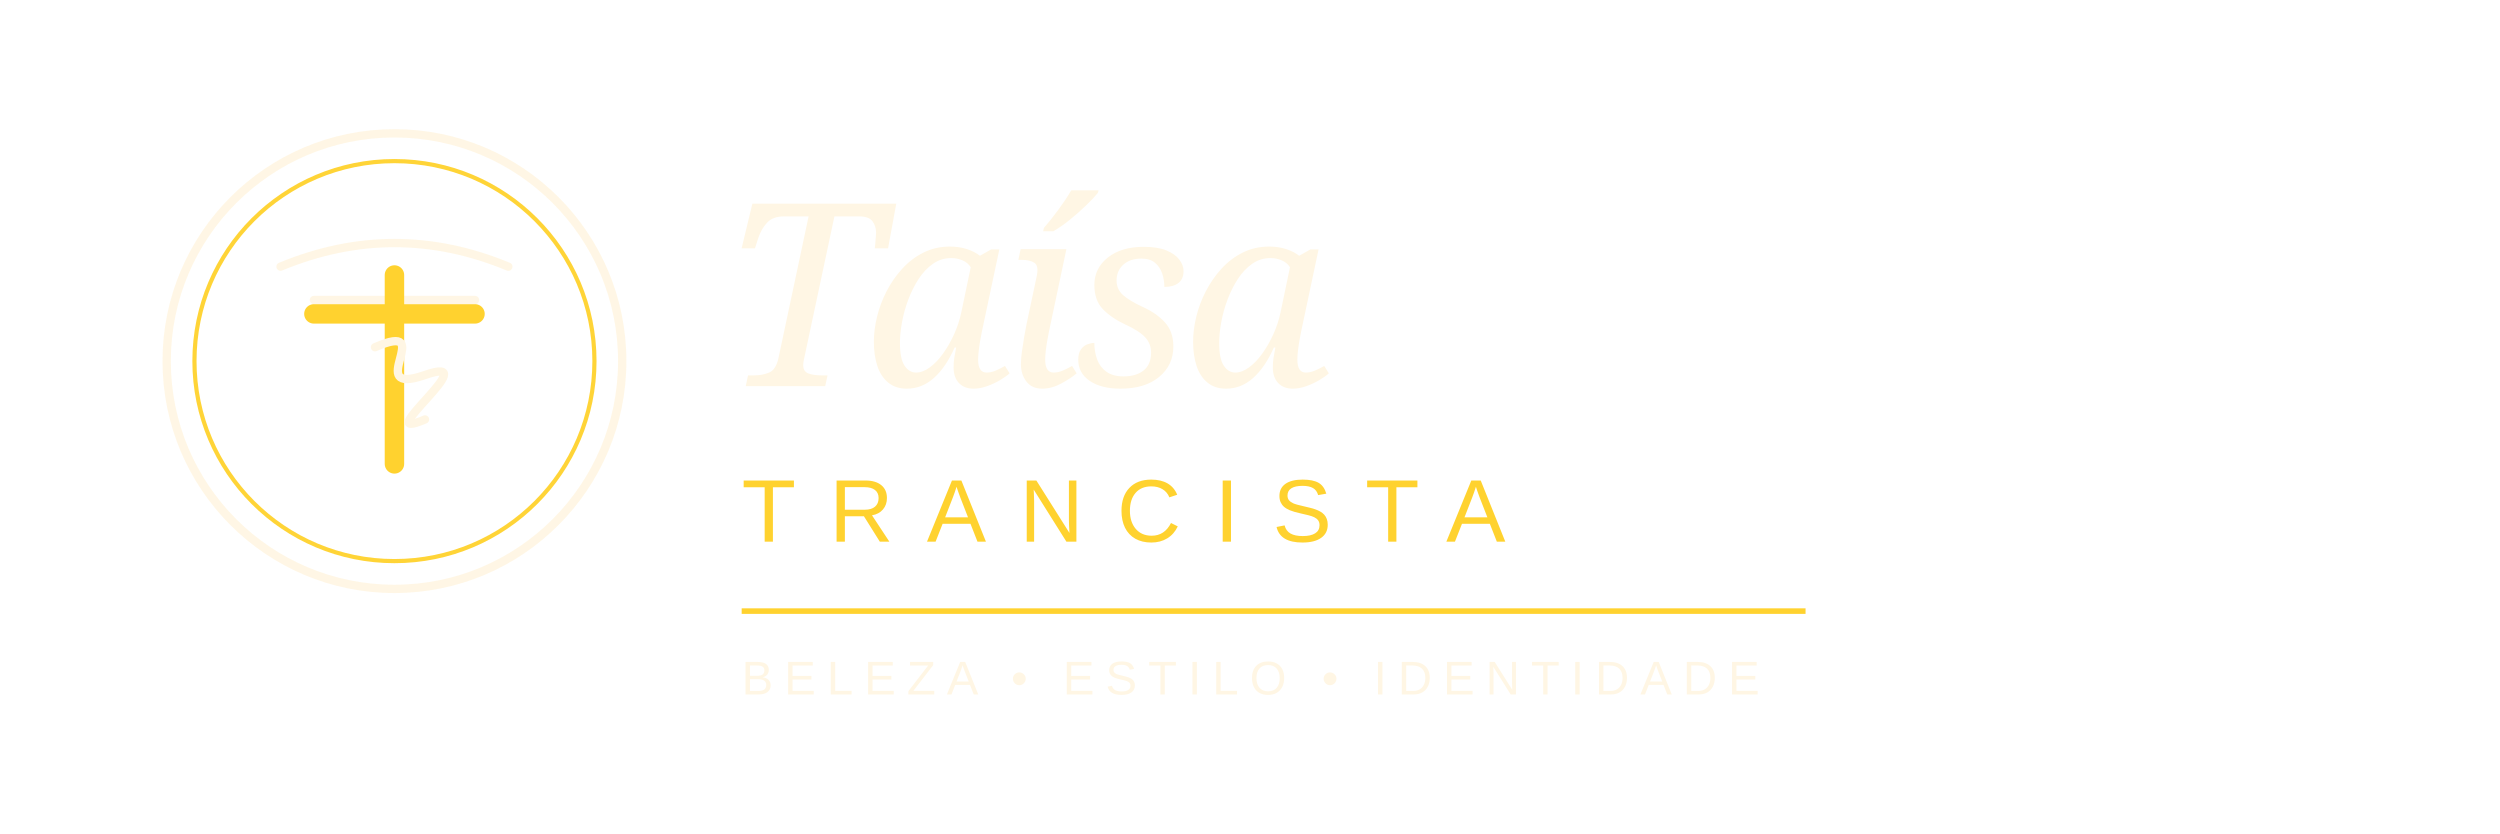
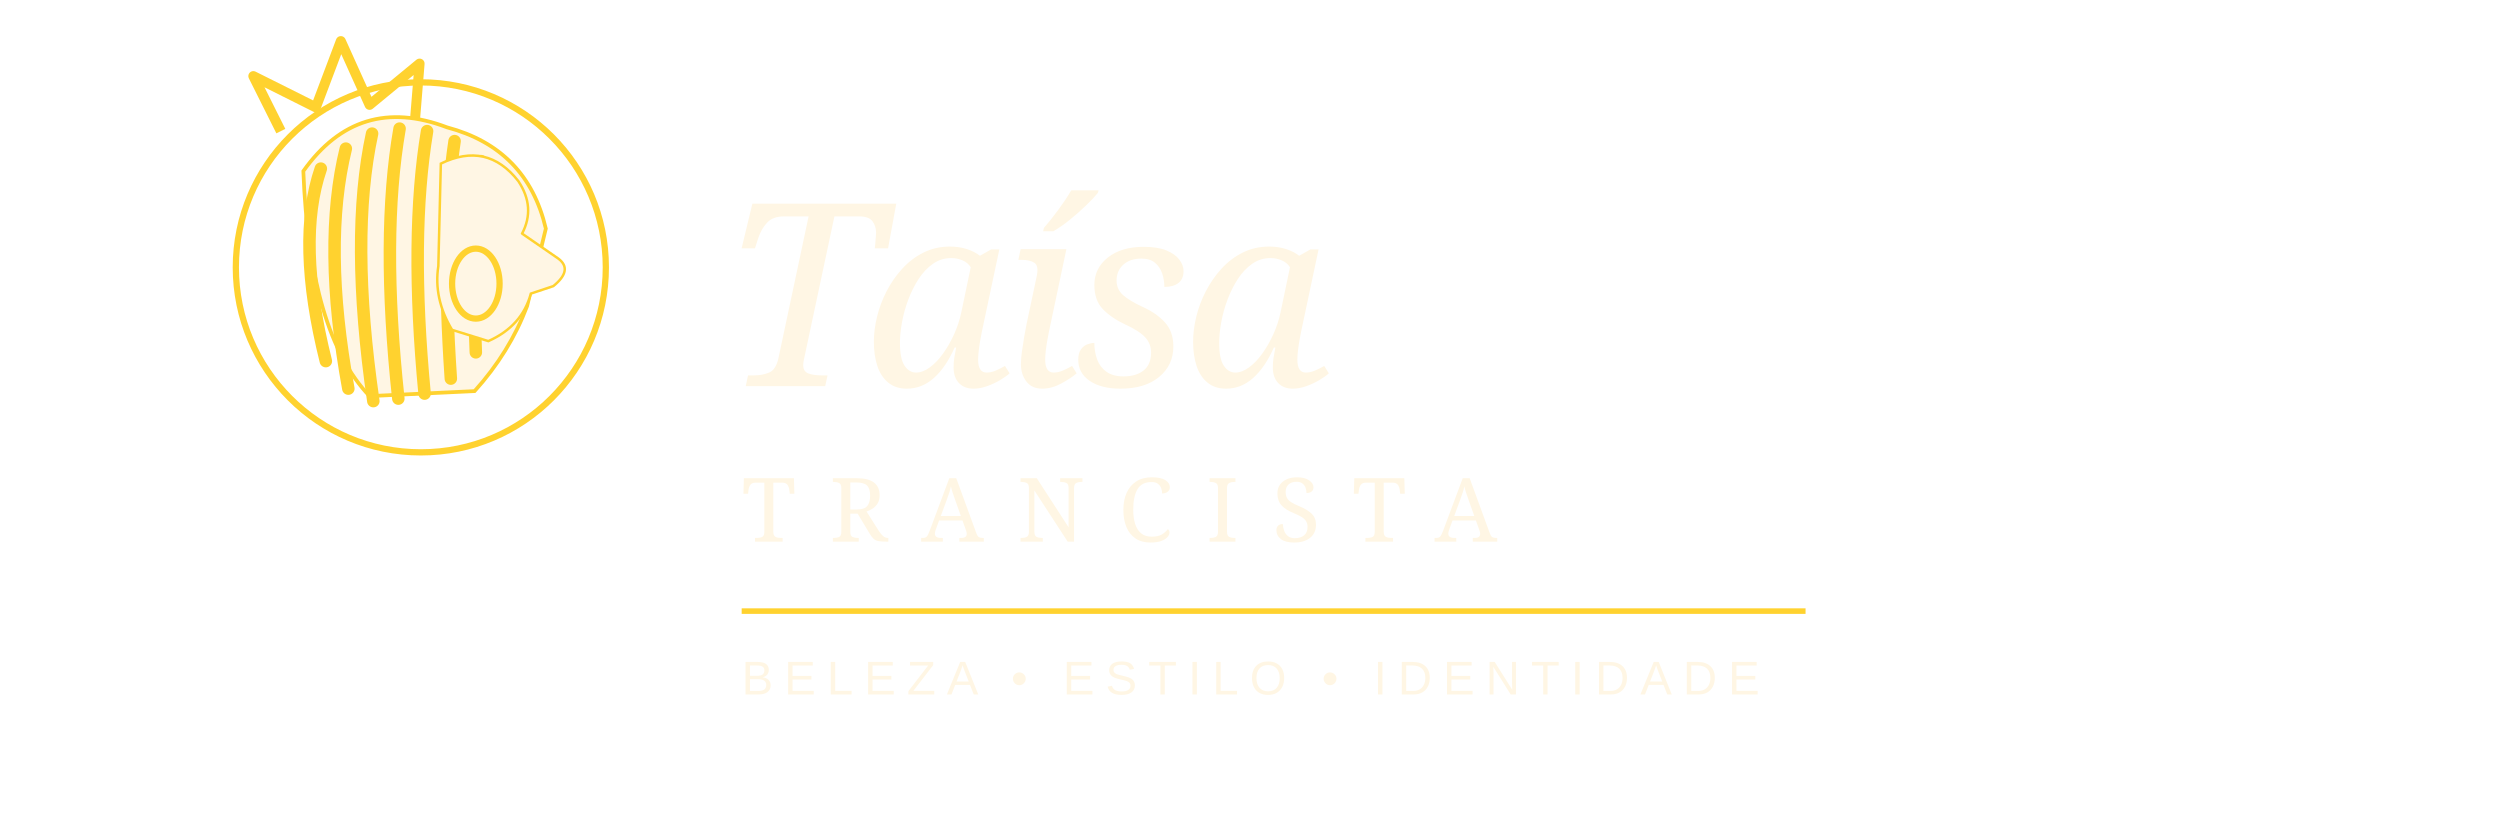
<svg xmlns="http://www.w3.org/2000/svg" viewBox="0 0 900 300" role="img" aria-labelledby="t d">
-   <g fill="none" stroke="#FFF6E4" stroke-width="3" opacity=".96">
-     <circle cx="142" cy="130" r="82" />
-     <circle cx="142" cy="130" r="72" stroke="#FFD22F" stroke-width="1.5" />
-     <path d="M101 96 Q142 79 183 96 M113 108 H171" stroke-linecap="round" />
-   </g>
-   <g fill="none" stroke="#FFD22F" stroke-width="7" stroke-linecap="round" stroke-linejoin="round">
-     <path d="M142 99 V167 M113 113 H171" />
-     <path d="M135 125 C158 115 130 143 153 135 S132 160 153 151" stroke="#FFF6E4" stroke-width="3" />
+   <g transform="translate(12 4) scale(.45)">
+     <circle cx="310" cy="205" r="148" fill="none" stroke="#FFD22F" stroke-width="5" />
+     <path d="M198 96 L176 52 L226 77 L246 24 L269 75 L309 42 L305 91" fill="none" stroke="#FFD22F" stroke-width="8" stroke-linejoin="round" />
+     <path d="M216 128 Q260 66 331 93 Q395 110 410 174 L395 236 Q381 273 353 304 L269 308 Q221 258 216 128Z" fill="#FFF6E4" stroke="#FFD22F" stroke-width="3" />
+     <g fill="none" stroke="#FFD22F" stroke-width="10" stroke-linecap="round">
+       <path d="M230 126 Q210 184 234 280" />
+       <path d="M250 110 Q231 187 252 302" />
+       <path d="M271 98 Q253 181 272 312" />
+       <path d="M293 94 Q278 180 292 310" />
+       <path d="M315 96 Q301 180 313 306" />
+       <path d="M337 104 Q326 177 334 294" />
+       <path d="M358 120 Q350 180 354 273" />
+     </g>
+     <path d="M326 122 Q363 104 388 136 Q402 157 391 178 L420 198 Q432 207 416 220 L398 226 Q391 252 364 264 L335 255 Q320 230 324 204Z" fill="#FFF6E4" stroke="#FFD22F" stroke-width="2" />
+     <path d="M350 159 Q367 149 383 159 M352 176 Q370 190 389 177" fill="none" stroke="#FFF6E4" stroke-width="5" />
+     <ellipse cx="354" cy="218" rx="19" ry="28" fill="none" stroke="#FFD22F" stroke-width="5" />
  </g>
  <text x="260" y="139" fill="#FFF6E4" font-family="Georgia,serif" font-size="92" font-style="italic" letter-spacing="-3">Taísa</text>
-   <text x="267" y="195" fill="#FFD22F" font-family="Arial,sans-serif" font-size="32" letter-spacing="12">TRANCISTA</text>
+   <text x="267" y="195" fill="#FFF6E4" font-family="Georgia,serif" font-size="32" letter-spacing="12">TRANCISTA</text>
  <path d="M267 220 H650" stroke="#FFD22F" stroke-width="2" />
  <text x="267" y="250" fill="#FFF6E4" font-family="Arial,sans-serif" font-size="17" letter-spacing="4">BELEZA • ESTILO • IDENTIDADE</text>
</svg>
